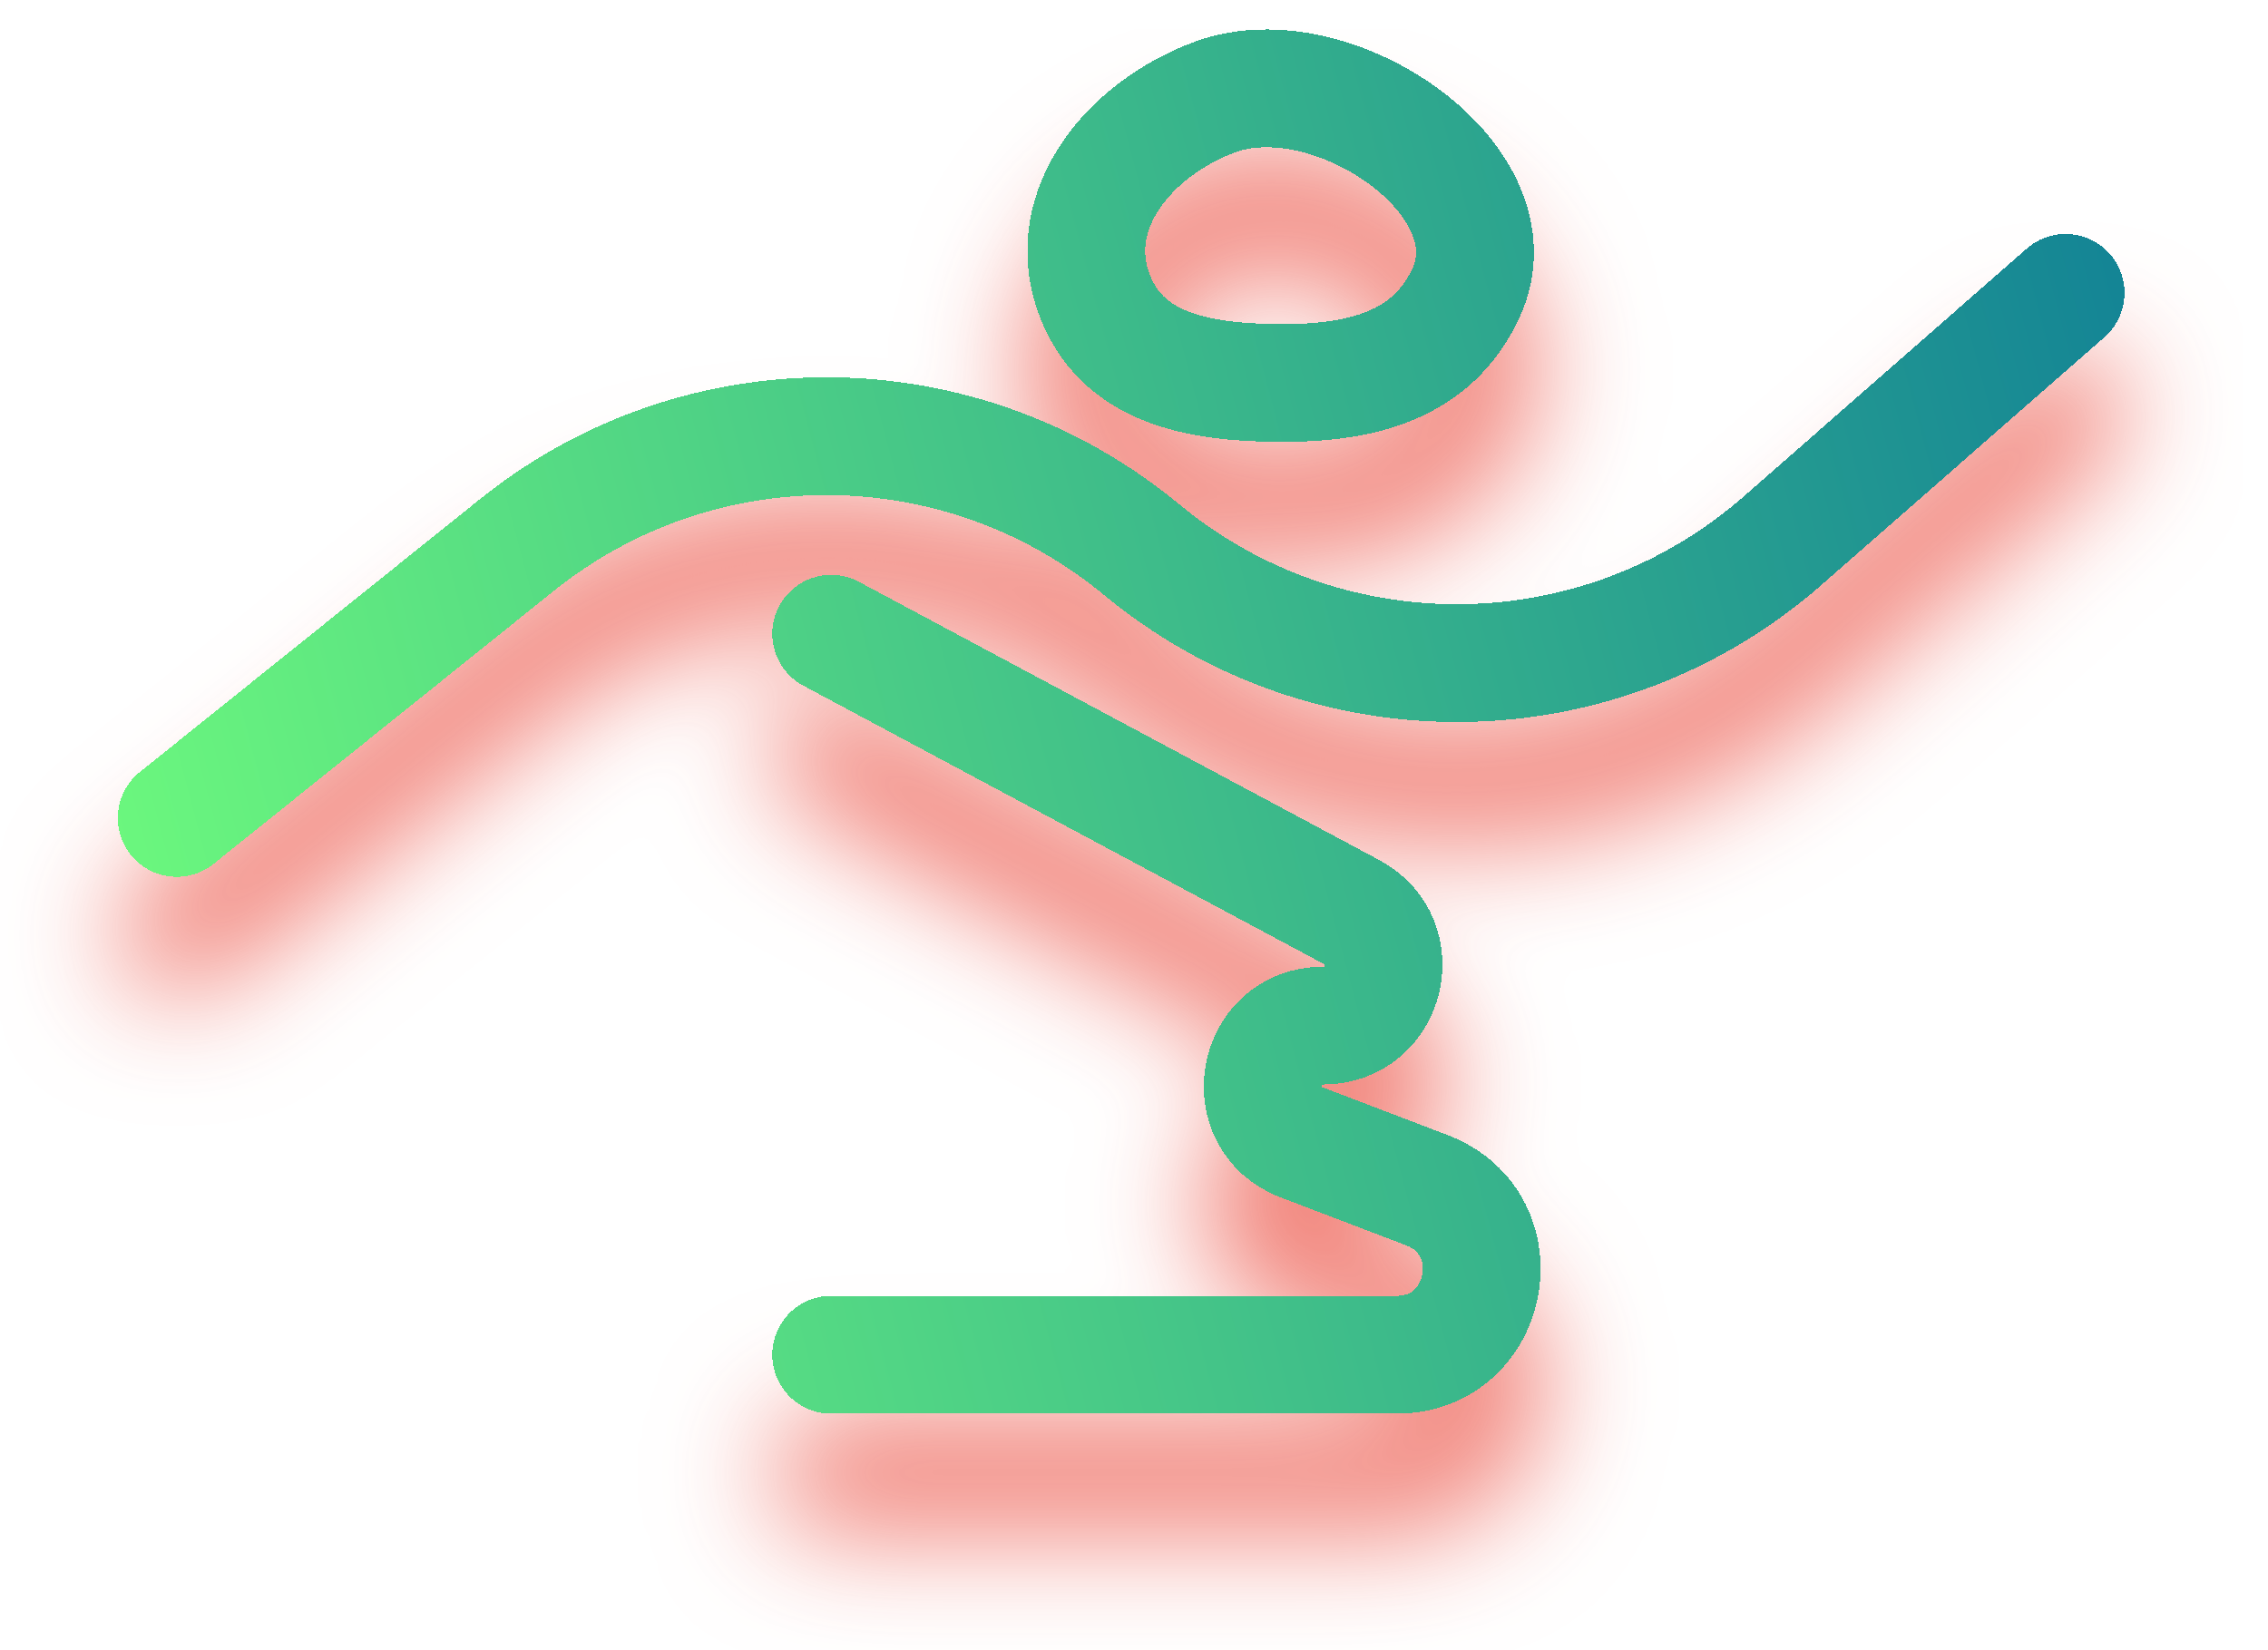
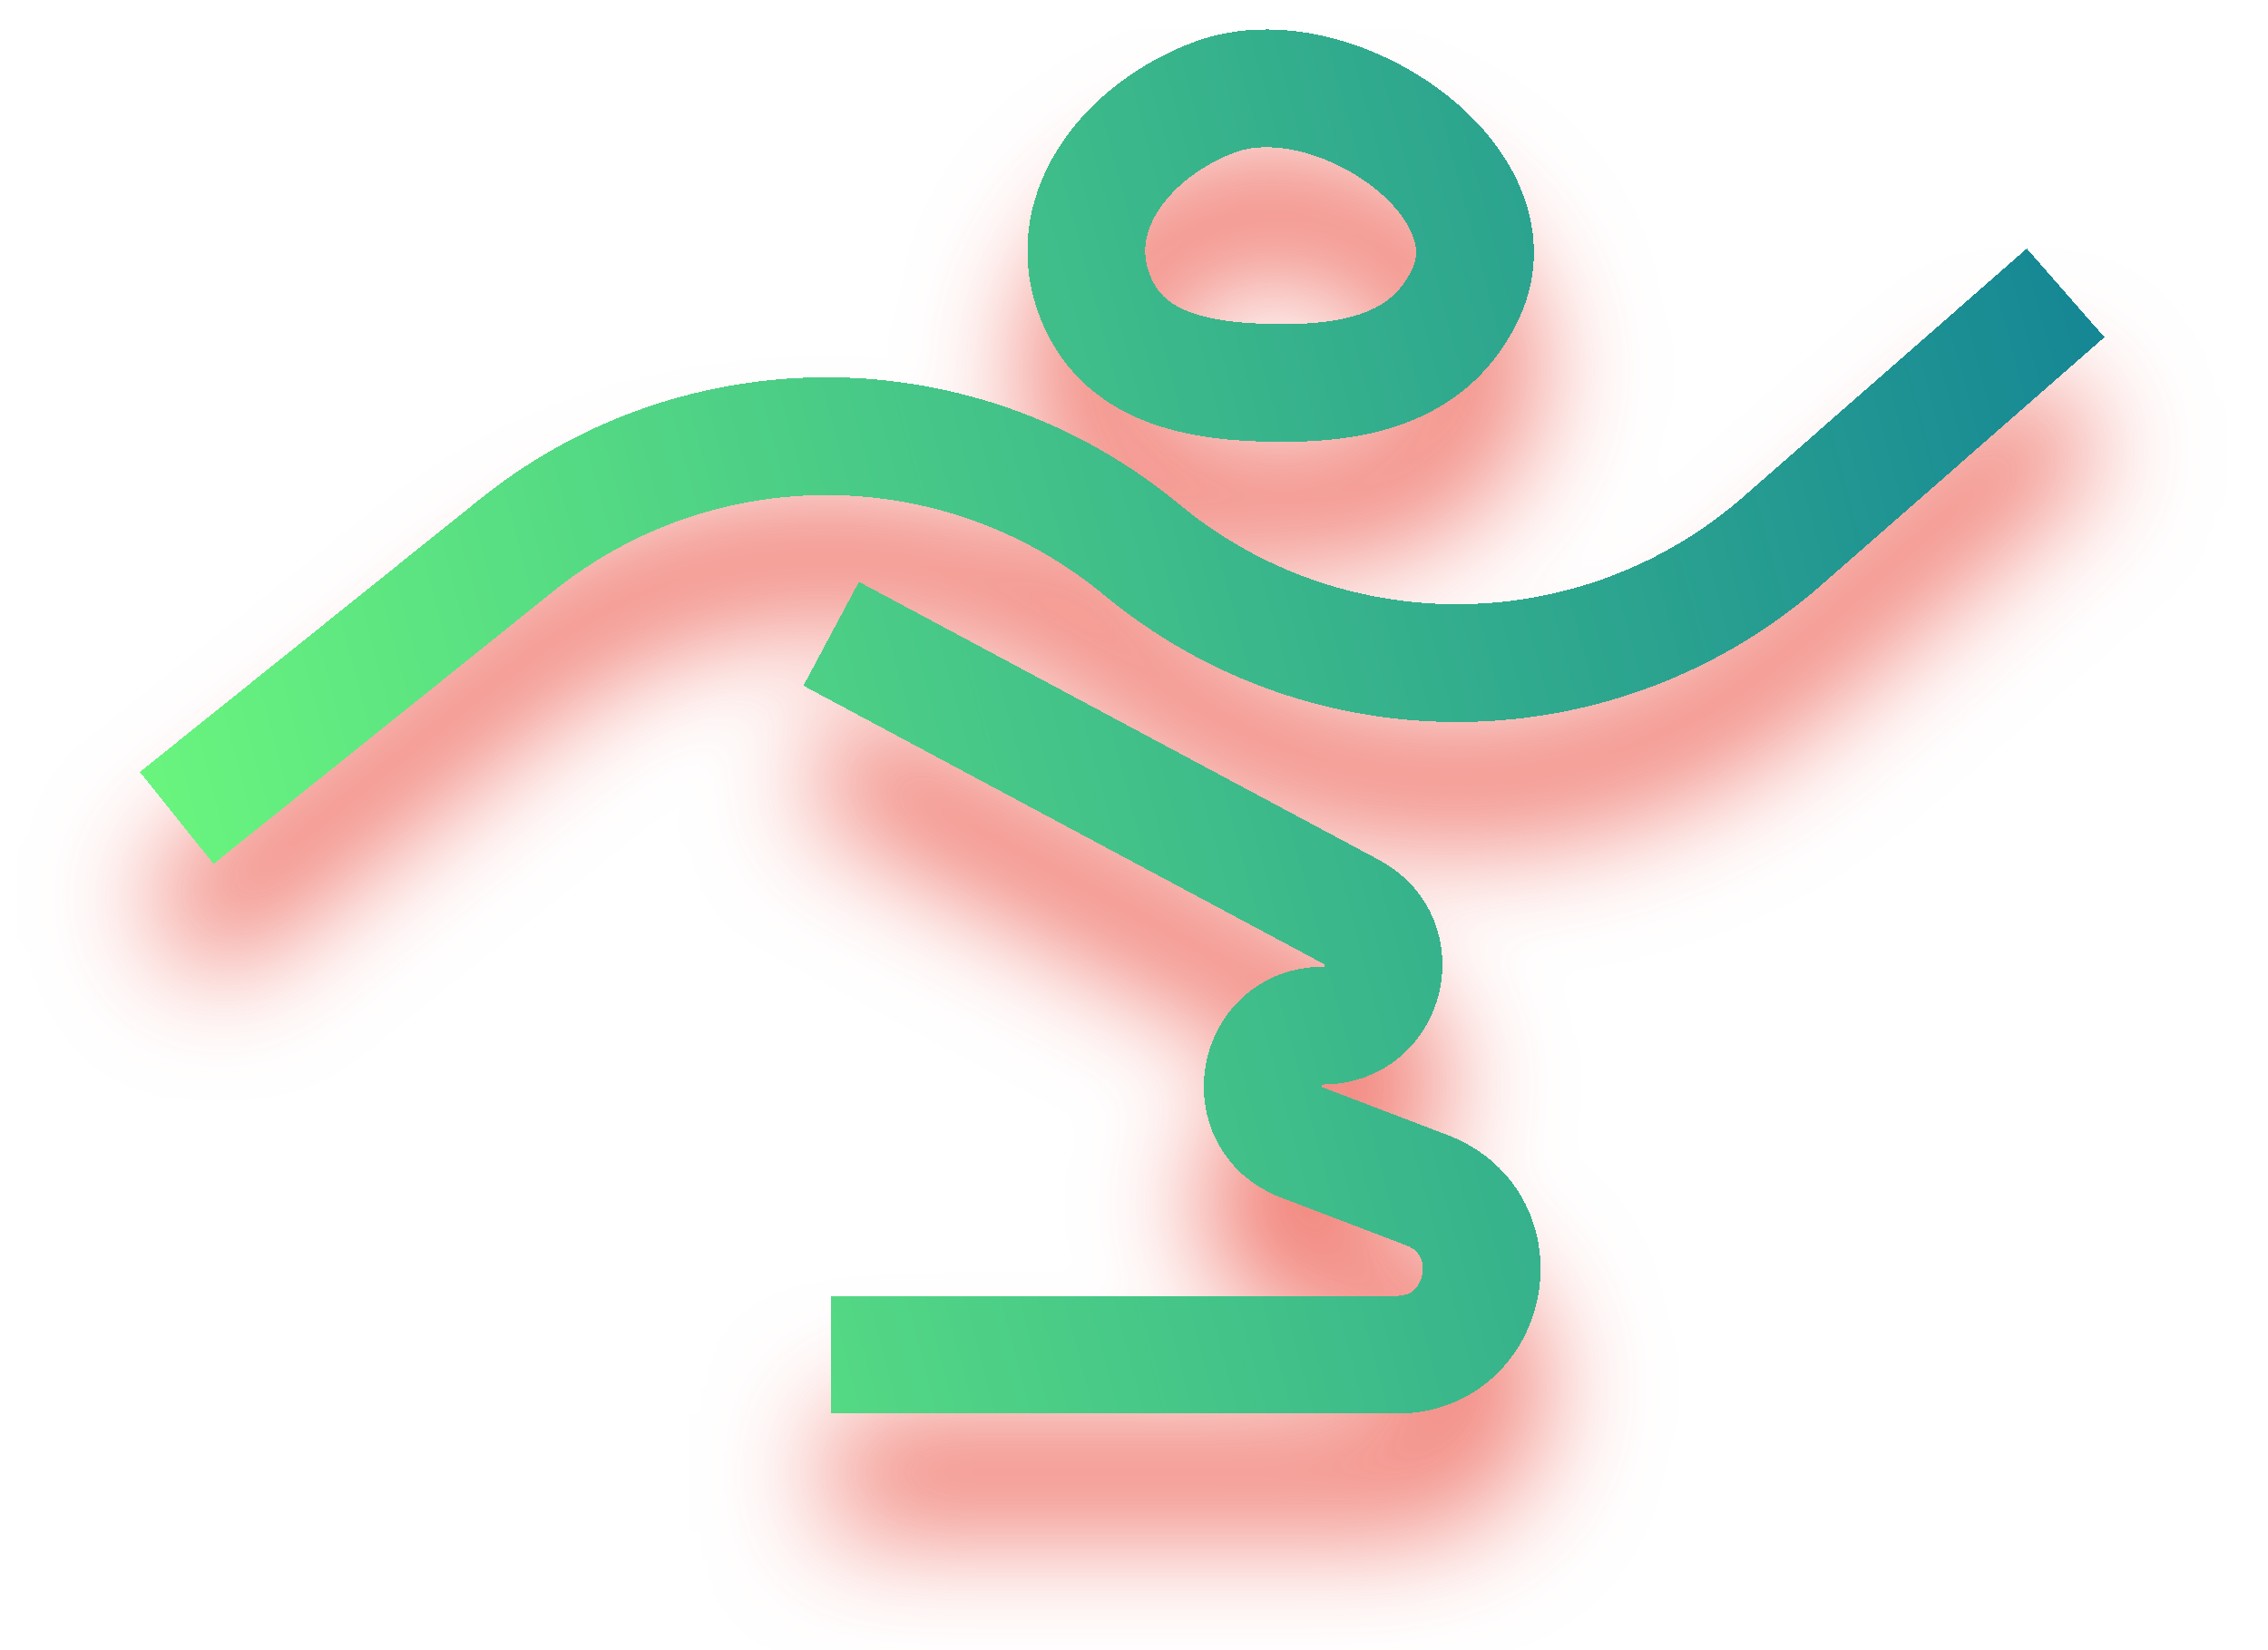
<svg xmlns="http://www.w3.org/2000/svg" width="77" height="56" viewBox="0 0 77 56" fill="none">
  <g id="Logo" filter="url(#filter0_d_194_30)">
-     <path d="M6 27.773L17.549 18.505C23.762 13.52 32.622 13.586 38.76 18.663V18.663C45.107 23.914 54.327 23.784 60.524 18.356L70.129 9.944M28.219 21.519L45.886 30.967C47.767 31.973 47.052 34.824 44.92 34.824V34.824C42.645 34.824 42.064 37.977 44.189 38.788L48.442 40.412C51.438 41.556 50.618 46 47.411 46H28.219M41.258 3.292C38.389 4.348 36.099 7.068 37.133 9.944C38.052 12.503 40.667 12.982 43.386 13.004C46.152 13.027 48.614 12.456 49.773 9.944C51.54 6.112 45.218 1.835 41.258 3.292Z" stroke="url(#paint0_linear_194_30)" stroke-width="4" stroke-miterlimit="1.095" stroke-linecap="round" stroke-linejoin="round" shape-rendering="crispEdges" />
+     <path d="M6 27.773L17.549 18.505C23.762 13.52 32.622 13.586 38.76 18.663V18.663C45.107 23.914 54.327 23.784 60.524 18.356L70.129 9.944M28.219 21.519L45.886 30.967C47.767 31.973 47.052 34.824 44.92 34.824V34.824C42.645 34.824 42.064 37.977 44.189 38.788L48.442 40.412C51.438 41.556 50.618 46 47.411 46H28.219M41.258 3.292C38.389 4.348 36.099 7.068 37.133 9.944C38.052 12.503 40.667 12.982 43.386 13.004C46.152 13.027 48.614 12.456 49.773 9.944C51.54 6.112 45.218 1.835 41.258 3.292Z" stroke="url(#paint0_linear_194_30)" stroke-width="4" stroke-miterlimit="1.095" strokeLinecap="round" stroke-linejoin="round" shape-rendering="crispEdges" />
  </g>
  <defs>
    <filter id="filter0_d_194_30" x="0" y="0.998" width="76.129" height="55.002" filterUnits="userSpaceOnUse" color-interpolation-filters="sRGB">
      <feFlood flood-opacity="0" result="BackgroundImageFix" />
      <feColorMatrix in="SourceAlpha" type="matrix" values="0 0 0 0 0 0 0 0 0 0 0 0 0 0 0 0 0 0 127 0" result="hardAlpha" />
      <feOffset dy="4" />
      <feGaussianBlur stdDeviation="2" />
      <feComposite in2="hardAlpha" operator="out" />
      <feColorMatrix type="matrix" values="0 0 0 0 0.918 0 0 0 0 0.263 0 0 0 0 0.208 0 0 0 0.71 0" />
      <feBlend mode="normal" in2="BackgroundImageFix" result="effect1_dropShadow_194_30" />
      <feBlend mode="normal" in="SourceGraphic" in2="effect1_dropShadow_194_30" result="shape" />
    </filter>
    <linearGradient id="paint0_linear_194_30" x1="70.129" y1="3" x2="-0.436" y2="21.657" gradientUnits="userSpaceOnUse">
      <stop stop-color="#148595" />
      <stop offset="1" stop-color="#6EFB7D" />
    </linearGradient>
  </defs>
</svg>
